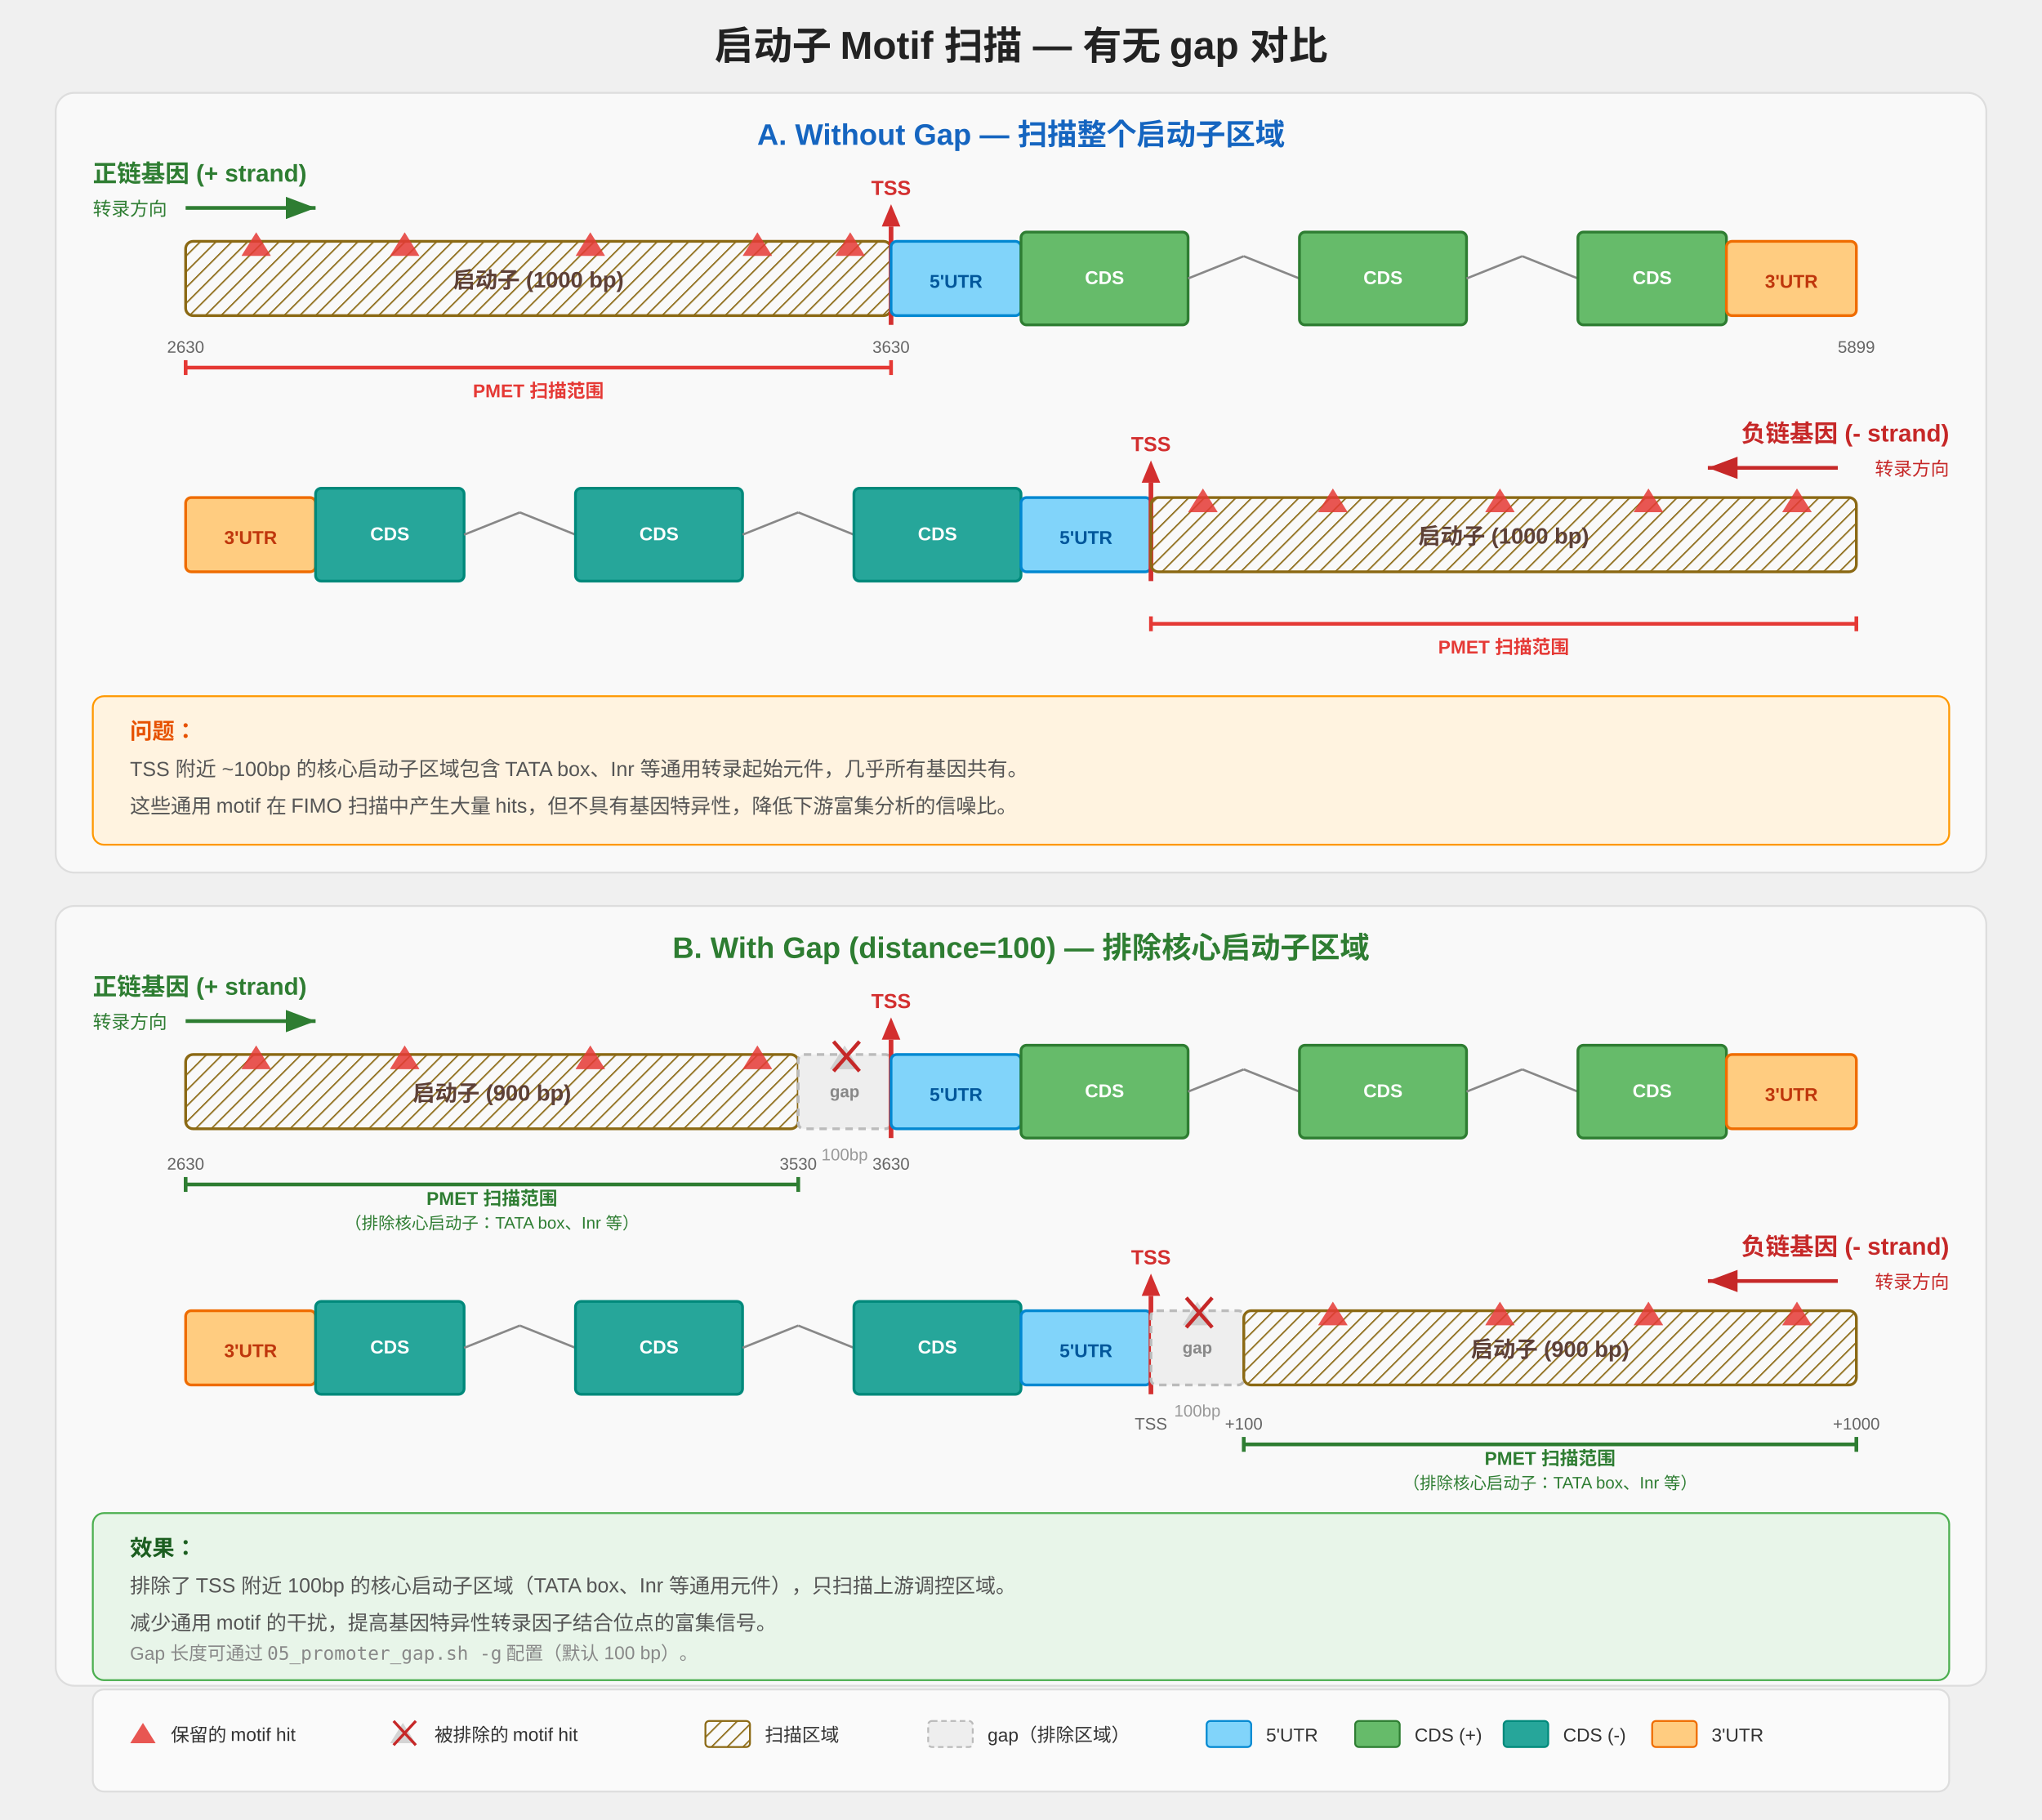
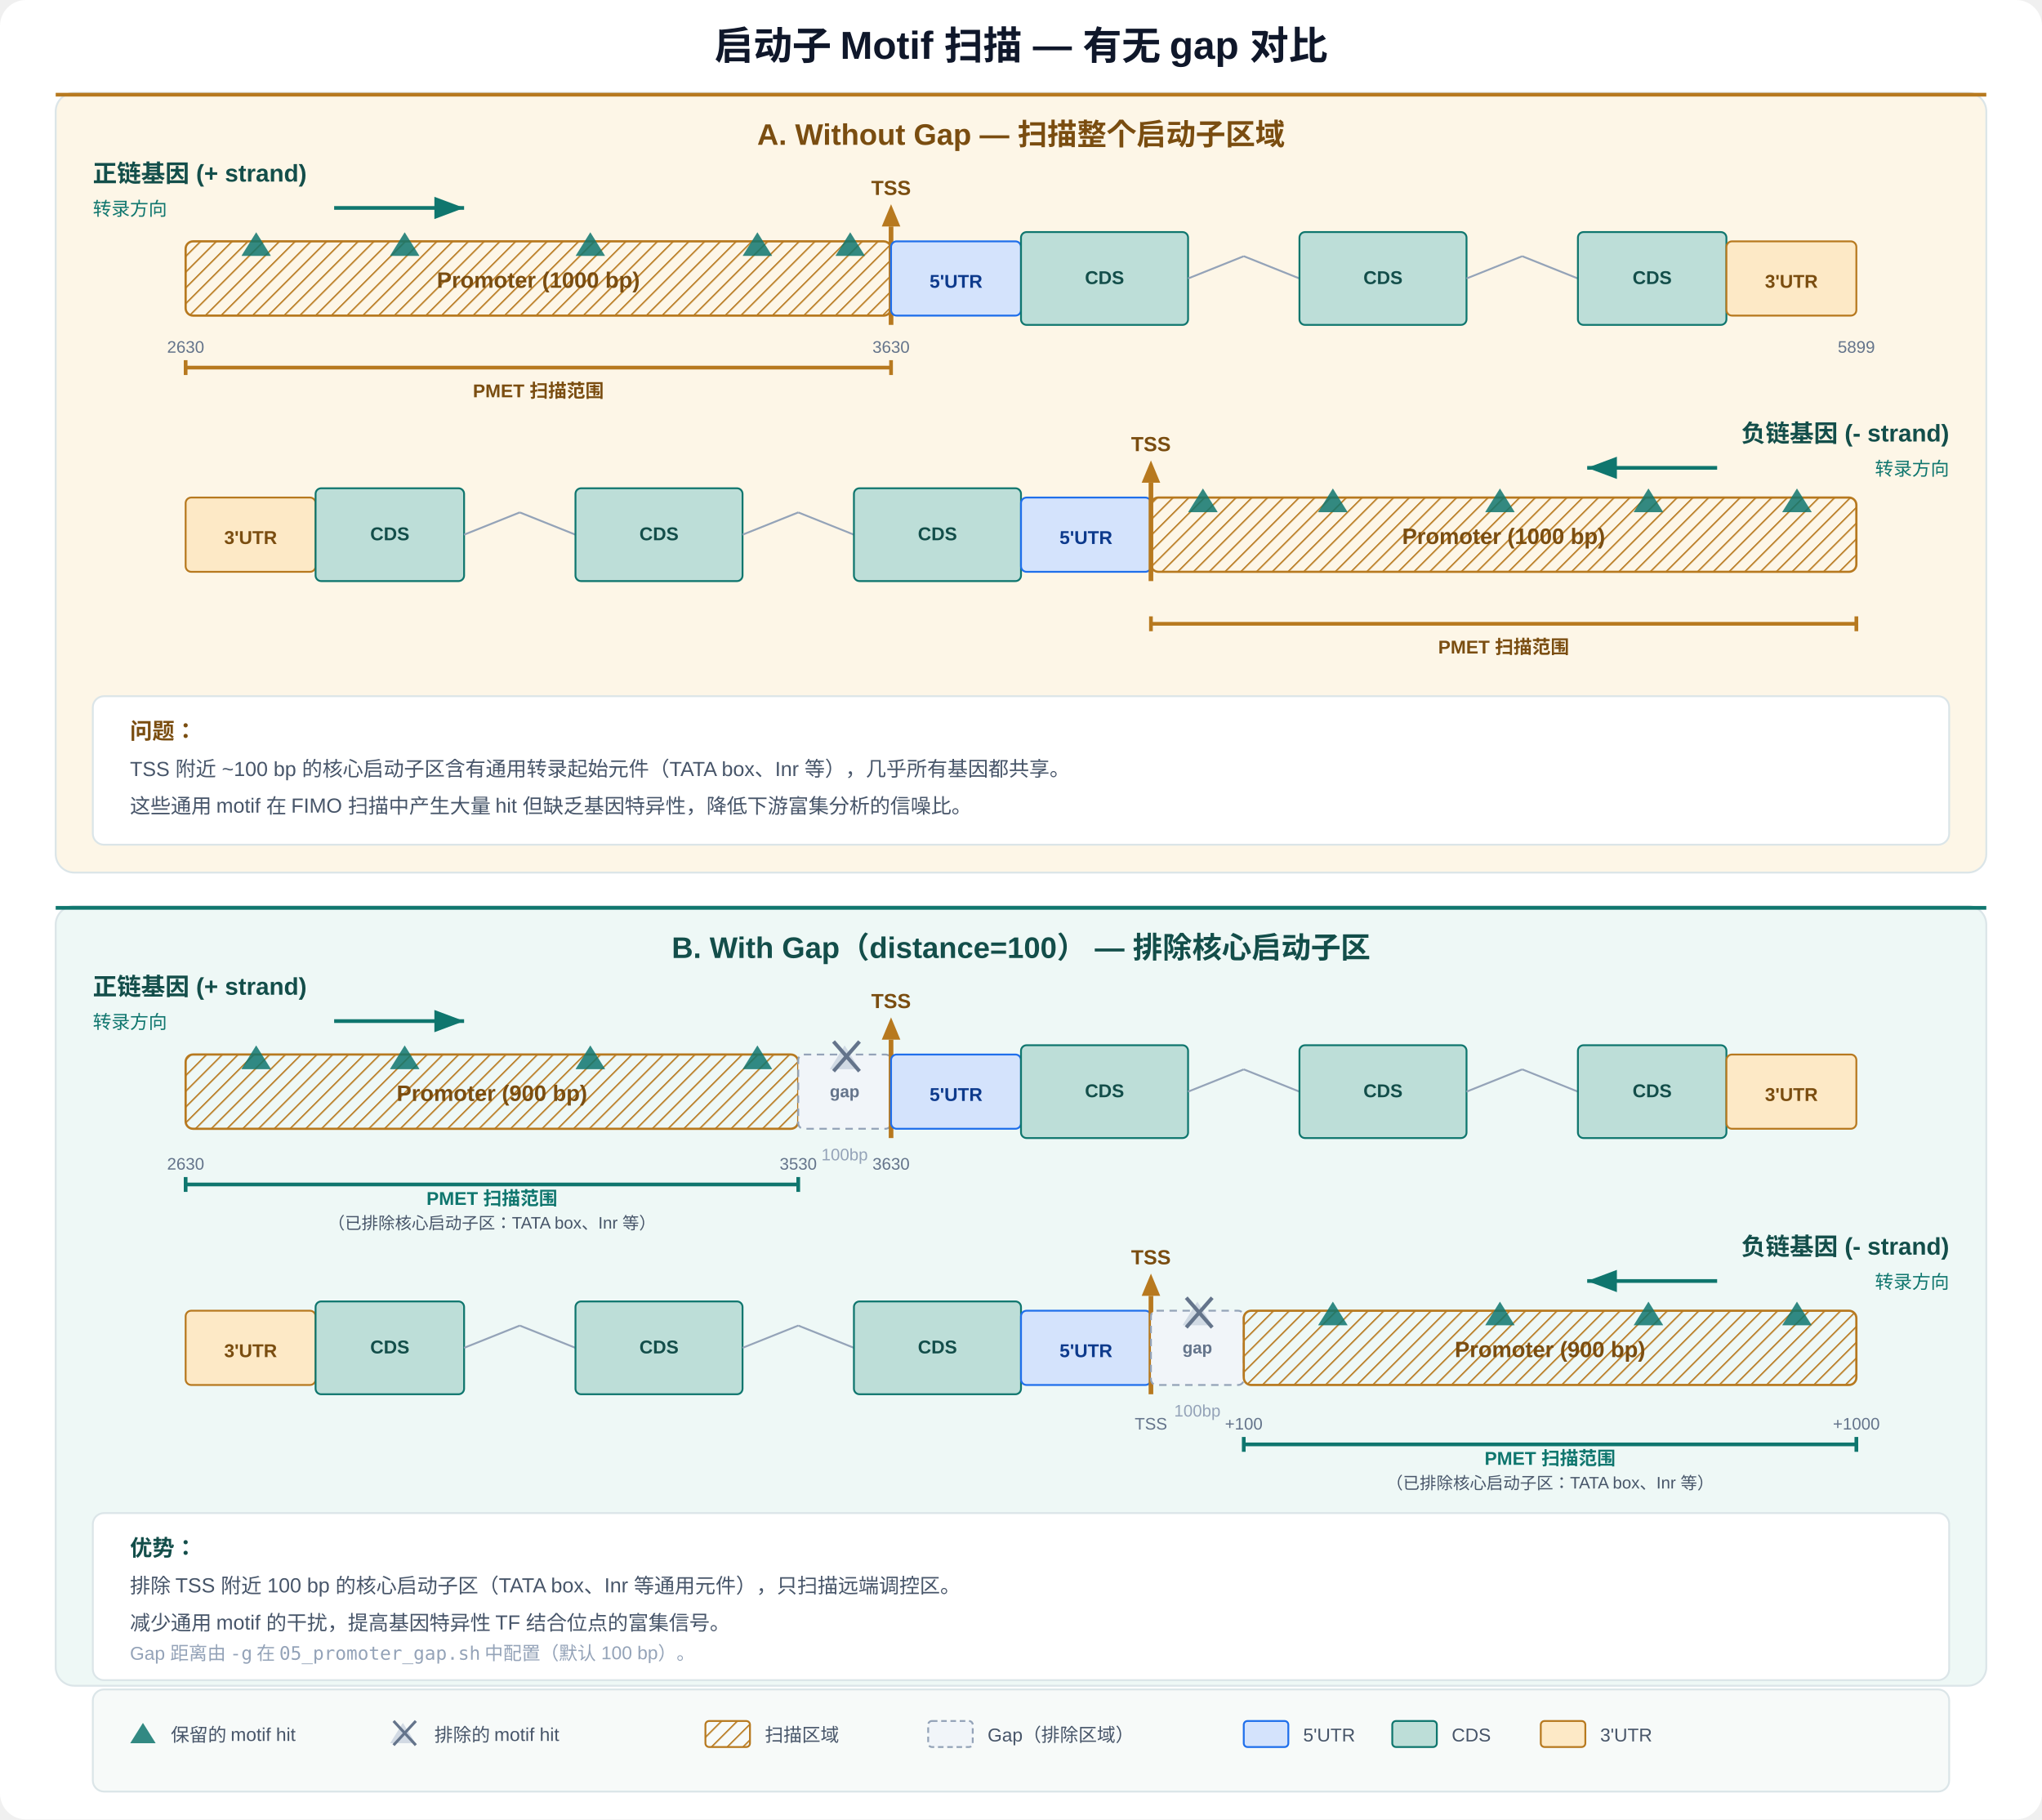
- <svg xmlns="http://www.w3.org/2000/svg" viewBox="0 0 1100 980" font-family="Arial, sans-serif">
+ <svg xmlns="http://www.w3.org/2000/svg" viewBox="0 0 1100 980" role="img" aria-labelledby="gapcn-title gapcn-desc" lang="zh-CN" font-family="-apple-system, BlinkMacSystemFont, 'Segoe UI', 'Microsoft YaHei', 'PingFang SC', Arial, sans-serif">
  <defs>
-     <marker id="arrowR" markerWidth="8" markerHeight="6" refX="8" refY="3" orient="auto">
-       <polygon points="0 0, 8 3, 0 6" fill="#2e7d32" />
+     <marker id="arrPrimary" markerWidth="8" markerHeight="6" refX="8" refY="3" orient="auto">
+       <polygon points="0 0, 8 3, 0 6" fill="#0f766e" />
    </marker>
-     <marker id="arrowRed" markerWidth="8" markerHeight="6" refX="8" refY="3" orient="auto">
-       <polygon points="0 0, 8 3, 0 6" fill="#c62828" />
+     <marker id="arrAccent" markerWidth="8" markerHeight="6" refX="8" refY="3" orient="auto">
+       <polygon points="0 0, 8 3, 0 6" fill="#b7791f" />
    </marker>
    <pattern id="hatch" patternUnits="userSpaceOnUse" width="6" height="6" patternTransform="rotate(45)">
-       <line x1="0" y1="0" x2="0" y2="6" stroke="#8b6914" stroke-width="1.5" />
+       <line x1="0" y1="0" x2="0" y2="6" stroke="#b7791f" stroke-width="1.5" />
    </pattern>
    <symbol id="motif" viewBox="0 0 20 16">
-       <polygon points="10,0 20,16 0,16" fill="#e53935" opacity="0.85" />
+       <polygon points="10,0 20,16 0,16" fill="#0f766e" opacity="0.85" />
    </symbol>
    <symbol id="motifGray" viewBox="0 0 20 16">
-       <polygon points="10,0 20,16 0,16" fill="#bbb" opacity="0.6" />
+       <polygon points="10,0 20,16 0,16" fill="#cbd5e1" opacity="0.85" />
    </symbol>
  </defs>
-   <text x="550" y="32" text-anchor="middle" font-size="21" font-weight="bold" fill="#222">启动子 Motif 扫描 — 有无 gap 对比</text>
-   <rect x="30" y="50" width="1040" height="420" rx="10" fill="#f9f9f9" stroke="#ddd" stroke-width="1" />
-   <text x="550" y="78" text-anchor="middle" font-size="16" font-weight="bold" fill="#1565c0">A. Without Gap — 扫描整个启动子区域</text>
-   <text x="50" y="98" font-size="13" font-weight="bold" fill="#2e7d32">正链基因 (+ strand)</text>
-   <text x="50" y="116" font-size="10" fill="#2e7d32">转录方向</text>
-   <line x1="100" y1="112" x2="170" y2="112" stroke="#2e7d32" stroke-width="2" marker-end="url(#arrowR)" />
-   <rect x="100" y="130" width="380" height="40" rx="4" fill="url(#hatch)" stroke="#8b6914" stroke-width="1.5" />
-   <text x="290" y="155" text-anchor="middle" font-size="12" font-weight="bold" fill="#5d4037">启动子 (1000 bp)</text>
+   <rect x="0" y="0" width="1100" height="980" rx="14" fill="#ffffff" />
+   <text x="550" y="32" text-anchor="middle" font-size="21" font-weight="700" fill="#0f172a">启动子 Motif 扫描 — 有无 gap 对比</text>
+   <rect x="30" y="50" width="1040" height="420" rx="10" fill="#fdf6e7" stroke="#dbe5e8" stroke-width="1" />
+   <rect x="30" y="50" width="1040" height="2" fill="#b7791f" />
+   <text x="550" y="78" text-anchor="middle" font-size="16" font-weight="700" fill="#7a4d10">A. Without Gap — 扫描整个启动子区域</text>
+   <text x="50" y="98" font-size="13" font-weight="700" fill="#134e4a">正链基因 (+ strand)</text>
+   <text x="50" y="116" font-size="10" fill="#0f766e">转录方向</text>
+   <line x1="180" y1="112" x2="250" y2="112" stroke="#0f766e" stroke-width="2" marker-end="url(#arrPrimary)" />
+   <rect x="100" y="130" width="380" height="40" rx="4" fill="url(#hatch)" stroke="#b7791f" stroke-width="1.2" />
+   <text x="290" y="155" text-anchor="middle" font-size="12" font-weight="700" fill="#7a4d10">Promoter (1000 bp)</text>
  <use href="#motif" x="130" y="125" width="16" height="13" />
  <use href="#motif" x="210" y="125" width="16" height="13" />
  <use href="#motif" x="310" y="125" width="16" height="13" />
  <use href="#motif" x="400" y="125" width="16" height="13" />
  <use href="#motif" x="450" y="125" width="16" height="13" />
-   <line x1="480" y1="122" x2="480" y2="175" stroke="#d32f2f" stroke-width="2.5" />
-   <polygon points="475,122 480,110 485,122" fill="#d32f2f" />
-   <text x="480" y="105" text-anchor="middle" font-size="11" font-weight="bold" fill="#d32f2f">TSS</text>
-   <rect x="480" y="130" width="70" height="40" rx="3" fill="#81d4fa" stroke="#0288d1" stroke-width="1.5" />
-   <text x="515" y="155" text-anchor="middle" font-size="10" font-weight="bold" fill="#01579b">5'UTR</text>
-   <rect x="550" y="125" width="90" height="50" rx="3" fill="#66bb6a" stroke="#2e7d32" stroke-width="1.5" />
-   <text x="595" y="153" text-anchor="middle" font-size="10" font-weight="bold" fill="#fff">CDS</text>
-   <line x1="640" y1="150" x2="670" y2="138" stroke="#888" stroke-width="1.2" />
-   <line x1="670" y1="138" x2="700" y2="150" stroke="#888" stroke-width="1.2" />
-   <rect x="700" y="125" width="90" height="50" rx="3" fill="#66bb6a" stroke="#2e7d32" stroke-width="1.5" />
-   <text x="745" y="153" text-anchor="middle" font-size="10" font-weight="bold" fill="#fff">CDS</text>
-   <line x1="790" y1="150" x2="820" y2="138" stroke="#888" stroke-width="1.2" />
-   <line x1="820" y1="138" x2="850" y2="150" stroke="#888" stroke-width="1.2" />
-   <rect x="850" y="125" width="80" height="50" rx="3" fill="#66bb6a" stroke="#2e7d32" stroke-width="1.5" />
-   <text x="890" y="153" text-anchor="middle" font-size="10" font-weight="bold" fill="#fff">CDS</text>
-   <rect x="930" y="130" width="70" height="40" rx="3" fill="#ffcc80" stroke="#ef6c00" stroke-width="1.5" />
-   <text x="965" y="155" text-anchor="middle" font-size="10" font-weight="bold" fill="#bf360c">3'UTR</text>
-   <text x="100" y="190" text-anchor="middle" font-size="9" fill="#666">2630</text>
-   <text x="480" y="190" text-anchor="middle" font-size="9" fill="#666">3630</text>
-   <text x="1000" y="190" text-anchor="middle" font-size="9" fill="#666">5899</text>
-   <line x1="100" y1="198" x2="480" y2="198" stroke="#e53935" stroke-width="2" />
-   <line x1="100" y1="194" x2="100" y2="202" stroke="#e53935" stroke-width="2" />
-   <line x1="480" y1="194" x2="480" y2="202" stroke="#e53935" stroke-width="2" />
-   <text x="290" y="214" text-anchor="middle" font-size="10" font-weight="bold" fill="#e53935">PMET 扫描范围</text>
-   <text x="1050" y="238" text-anchor="end" font-size="13" font-weight="bold" fill="#c62828">负链基因 (- strand)</text>
-   <text x="1050" y="256" text-anchor="end" font-size="10" fill="#c62828">转录方向</text>
-   <g transform="translate(1050, 0) scale(-1, 1)">
-     <line x1="60" y1="252" x2="130" y2="252" stroke="#c62828" stroke-width="2" marker-end="url(#arrowRed)" />
-   </g>
-   <rect x="100" y="268" width="70" height="40" rx="3" fill="#ffcc80" stroke="#ef6c00" stroke-width="1.5" />
-   <text x="135" y="293" text-anchor="middle" font-size="10" font-weight="bold" fill="#bf360c">3'UTR</text>
-   <rect x="170" y="263" width="80" height="50" rx="3" fill="#26a69a" stroke="#00897b" stroke-width="1.5" />
-   <text x="210" y="291" text-anchor="middle" font-size="10" font-weight="bold" fill="#fff">CDS</text>
-   <line x1="250" y1="288" x2="280" y2="276" stroke="#888" stroke-width="1.2" />
-   <line x1="280" y1="276" x2="310" y2="288" stroke="#888" stroke-width="1.2" />
-   <rect x="310" y="263" width="90" height="50" rx="3" fill="#26a69a" stroke="#00897b" stroke-width="1.5" />
-   <text x="355" y="291" text-anchor="middle" font-size="10" font-weight="bold" fill="#fff">CDS</text>
-   <line x1="400" y1="288" x2="430" y2="276" stroke="#888" stroke-width="1.2" />
-   <line x1="430" y1="276" x2="460" y2="288" stroke="#888" stroke-width="1.2" />
-   <rect x="460" y="263" width="90" height="50" rx="3" fill="#26a69a" stroke="#00897b" stroke-width="1.5" />
-   <text x="505" y="291" text-anchor="middle" font-size="10" font-weight="bold" fill="#fff">CDS</text>
-   <rect x="550" y="268" width="70" height="40" rx="3" fill="#81d4fa" stroke="#0288d1" stroke-width="1.5" />
-   <text x="585" y="293" text-anchor="middle" font-size="10" font-weight="bold" fill="#01579b">5'UTR</text>
-   <line x1="620" y1="260" x2="620" y2="313" stroke="#d32f2f" stroke-width="2.5" />
-   <polygon points="615,260 620,248 625,260" fill="#d32f2f" />
-   <text x="620" y="243" text-anchor="middle" font-size="11" font-weight="bold" fill="#d32f2f">TSS</text>
-   <rect x="620" y="268" width="380" height="40" rx="4" fill="url(#hatch)" stroke="#8b6914" stroke-width="1.5" />
-   <text x="810" y="293" text-anchor="middle" font-size="12" font-weight="bold" fill="#5d4037">启动子 (1000 bp)</text>
+   <line x1="480" y1="122" x2="480" y2="175" stroke="#b7791f" stroke-width="2.5" />
+   <polygon points="475,122 480,110 485,122" fill="#b7791f" />
+   <text x="480" y="105" text-anchor="middle" font-size="11" font-weight="700" fill="#7a4d10">TSS</text>
+   <rect x="480" y="130" width="70" height="40" rx="3" fill="#d4e3fc" stroke="#1f6feb" stroke-width="1" />
+   <text x="515" y="155" text-anchor="middle" font-size="10" font-weight="700" fill="#0d3a8c">5'UTR</text>
+   <rect x="550" y="125" width="90" height="50" rx="3" fill="#bdded8" stroke="#0f766e" stroke-width="1" />
+   <text x="595" y="153" text-anchor="middle" font-size="10" font-weight="700" fill="#134e4a">CDS</text>
+   <line x1="640" y1="150" x2="670" y2="138" stroke="#94a3b8" stroke-width="1" />
+   <line x1="670" y1="138" x2="700" y2="150" stroke="#94a3b8" stroke-width="1" />
+   <rect x="700" y="125" width="90" height="50" rx="3" fill="#bdded8" stroke="#0f766e" stroke-width="1" />
+   <text x="745" y="153" text-anchor="middle" font-size="10" font-weight="700" fill="#134e4a">CDS</text>
+   <line x1="790" y1="150" x2="820" y2="138" stroke="#94a3b8" stroke-width="1" />
+   <line x1="820" y1="138" x2="850" y2="150" stroke="#94a3b8" stroke-width="1" />
+   <rect x="850" y="125" width="80" height="50" rx="3" fill="#bdded8" stroke="#0f766e" stroke-width="1" />
+   <text x="890" y="153" text-anchor="middle" font-size="10" font-weight="700" fill="#134e4a">CDS</text>
+   <rect x="930" y="130" width="70" height="40" rx="3" fill="#fde9c6" stroke="#b7791f" stroke-width="1" />
+   <text x="965" y="155" text-anchor="middle" font-size="10" font-weight="700" fill="#7a4d10">3'UTR</text>
+   <g font-size="9" fill="#64748b">
+     <text x="100" y="190" text-anchor="middle">2630</text>
+     <text x="480" y="190" text-anchor="middle">3630</text>
+     <text x="1000" y="190" text-anchor="middle">5899</text>
+   </g>
+   <line x1="100" y1="198" x2="480" y2="198" stroke="#b7791f" stroke-width="2" />
+   <line x1="100" y1="194" x2="100" y2="202" stroke="#b7791f" stroke-width="2" />
+   <line x1="480" y1="194" x2="480" y2="202" stroke="#b7791f" stroke-width="2" />
+   <text x="290" y="214" text-anchor="middle" font-size="10" font-weight="700" fill="#7a4d10">PMET 扫描范围</text>
+   <text x="1050" y="238" text-anchor="end" font-size="13" font-weight="700" fill="#134e4a">负链基因 (- strand)</text>
+   <text x="1050" y="256" text-anchor="end" font-size="10" fill="#0f766e">转录方向</text>
+   <g transform="translate(985, 0) scale(-1, 1)">
+     <line x1="60" y1="252" x2="130" y2="252" stroke="#0f766e" stroke-width="2" marker-end="url(#arrPrimary)" />
+   </g>
+   <rect x="100" y="268" width="70" height="40" rx="3" fill="#fde9c6" stroke="#b7791f" stroke-width="1" />
+   <text x="135" y="293" text-anchor="middle" font-size="10" font-weight="700" fill="#7a4d10">3'UTR</text>
+   <rect x="170" y="263" width="80" height="50" rx="3" fill="#bdded8" stroke="#0f766e" stroke-width="1" />
+   <text x="210" y="291" text-anchor="middle" font-size="10" font-weight="700" fill="#134e4a">CDS</text>
+   <line x1="250" y1="288" x2="280" y2="276" stroke="#94a3b8" stroke-width="1" />
+   <line x1="280" y1="276" x2="310" y2="288" stroke="#94a3b8" stroke-width="1" />
+   <rect x="310" y="263" width="90" height="50" rx="3" fill="#bdded8" stroke="#0f766e" stroke-width="1" />
+   <text x="355" y="291" text-anchor="middle" font-size="10" font-weight="700" fill="#134e4a">CDS</text>
+   <line x1="400" y1="288" x2="430" y2="276" stroke="#94a3b8" stroke-width="1" />
+   <line x1="430" y1="276" x2="460" y2="288" stroke="#94a3b8" stroke-width="1" />
+   <rect x="460" y="263" width="90" height="50" rx="3" fill="#bdded8" stroke="#0f766e" stroke-width="1" />
+   <text x="505" y="291" text-anchor="middle" font-size="10" font-weight="700" fill="#134e4a">CDS</text>
+   <rect x="550" y="268" width="70" height="40" rx="3" fill="#d4e3fc" stroke="#1f6feb" stroke-width="1" />
+   <text x="585" y="293" text-anchor="middle" font-size="10" font-weight="700" fill="#0d3a8c">5'UTR</text>
+   <line x1="620" y1="260" x2="620" y2="313" stroke="#b7791f" stroke-width="2.5" />
+   <polygon points="615,260 620,248 625,260" fill="#b7791f" />
+   <text x="620" y="243" text-anchor="middle" font-size="11" font-weight="700" fill="#7a4d10">TSS</text>
+   <rect x="620" y="268" width="380" height="40" rx="4" fill="url(#hatch)" stroke="#b7791f" stroke-width="1.2" />
+   <text x="810" y="293" text-anchor="middle" font-size="12" font-weight="700" fill="#7a4d10">Promoter (1000 bp)</text>
  <use href="#motif" x="640" y="263" width="16" height="13" />
  <use href="#motif" x="710" y="263" width="16" height="13" />
  <use href="#motif" x="800" y="263" width="16" height="13" />
  <use href="#motif" x="880" y="263" width="16" height="13" />
  <use href="#motif" x="960" y="263" width="16" height="13" />
-   <line x1="620" y1="336" x2="1000" y2="336" stroke="#e53935" stroke-width="2" />
-   <line x1="620" y1="332" x2="620" y2="340" stroke="#e53935" stroke-width="2" />
-   <line x1="1000" y1="332" x2="1000" y2="340" stroke="#e53935" stroke-width="2" />
-   <text x="810" y="352" text-anchor="middle" font-size="10" font-weight="bold" fill="#e53935">PMET 扫描范围</text>
-   <rect x="50" y="375" width="1000" height="80" rx="6" fill="#fff3e0" stroke="#ff9800" stroke-width="1" />
-   <text x="70" y="398" font-size="12" font-weight="bold" fill="#e65100">问题：</text>
-   <text x="70" y="418" font-size="11" fill="#555">TSS 附近 ~100bp 的核心启动子区域包含 TATA box、Inr 等通用转录起始元件，几乎所有基因共有。</text>
-   <text x="70" y="438" font-size="11" fill="#555">这些通用 motif 在 FIMO 扫描中产生大量 hits，但不具有基因特异性，降低下游富集分析的信噪比。</text>
-   <rect x="30" y="488" width="1040" height="420" rx="10" fill="#f9f9f9" stroke="#ddd" stroke-width="1" />
-   <text x="550" y="516" text-anchor="middle" font-size="16" font-weight="bold" fill="#2e7d32">B. With Gap (distance=100) — 排除核心启动子区域</text>
-   <text x="50" y="536" font-size="13" font-weight="bold" fill="#2e7d32">正链基因 (+ strand)</text>
-   <text x="50" y="554" font-size="10" fill="#2e7d32">转录方向</text>
-   <line x1="100" y1="550" x2="170" y2="550" stroke="#2e7d32" stroke-width="2" marker-end="url(#arrowR)" />
-   <rect x="100" y="568" width="330" height="40" rx="4" fill="url(#hatch)" stroke="#8b6914" stroke-width="1.5" />
-   <text x="265" y="593" text-anchor="middle" font-size="12" font-weight="bold" fill="#5d4037">启动子 (900 bp)</text>
-   <rect x="430" y="568" width="50" height="40" rx="3" fill="#eee" stroke="#bbb" stroke-width="1.5" stroke-dasharray="4,3" />
-   <text x="455" y="591" text-anchor="middle" font-size="9" font-weight="bold" fill="#888">gap</text>
-   <text x="455" y="625" text-anchor="middle" font-size="9" fill="#999">100bp</text>
+   <line x1="620" y1="336" x2="1000" y2="336" stroke="#b7791f" stroke-width="2" />
+   <line x1="620" y1="332" x2="620" y2="340" stroke="#b7791f" stroke-width="2" />
+   <line x1="1000" y1="332" x2="1000" y2="340" stroke="#b7791f" stroke-width="2" />
+   <text x="810" y="352" text-anchor="middle" font-size="10" font-weight="700" fill="#7a4d10">PMET 扫描范围</text>
+   <rect x="50" y="375" width="1000" height="80" rx="6" fill="#ffffff" stroke="#dbe5e8" stroke-width="1" />
+   <text x="70" y="398" font-size="12" font-weight="700" fill="#7a4d10">问题：</text>
+   <text x="70" y="418" font-size="11" fill="#475569">TSS 附近 ~100 bp 的核心启动子区含有通用转录起始元件（TATA box、Inr 等），几乎所有基因都共享。</text>
+   <text x="70" y="438" font-size="11" fill="#475569">这些通用 motif 在 FIMO 扫描中产生大量 hit 但缺乏基因特异性，降低下游富集分析的信噪比。</text>
+   <rect x="30" y="488" width="1040" height="420" rx="10" fill="#eef8f6" stroke="#dbe5e8" stroke-width="1" />
+   <rect x="30" y="488" width="1040" height="2" fill="#0f766e" />
+   <text x="550" y="516" text-anchor="middle" font-size="16" font-weight="700" fill="#134e4a">B. With Gap（distance=100） — 排除核心启动子区</text>
+   <text x="50" y="536" font-size="13" font-weight="700" fill="#134e4a">正链基因 (+ strand)</text>
+   <text x="50" y="554" font-size="10" fill="#0f766e">转录方向</text>
+   <line x1="180" y1="550" x2="250" y2="550" stroke="#0f766e" stroke-width="2" marker-end="url(#arrPrimary)" />
+   <rect x="100" y="568" width="330" height="40" rx="4" fill="url(#hatch)" stroke="#b7791f" stroke-width="1.2" />
+   <text x="265" y="593" text-anchor="middle" font-size="12" font-weight="700" fill="#7a4d10">Promoter (900 bp)</text>
+   <rect x="430" y="568" width="50" height="40" rx="3" fill="#f1f5f9" stroke="#94a3b8" stroke-width="1" stroke-dasharray="4,3" />
+   <text x="455" y="591" text-anchor="middle" font-size="9" font-weight="700" fill="#64748b">gap</text>
+   <text x="455" y="625" text-anchor="middle" font-size="9" fill="#94a3b8">100bp</text>
  <use href="#motif" x="130" y="563" width="16" height="13" />
  <use href="#motif" x="210" y="563" width="16" height="13" />
  <use href="#motif" x="310" y="563" width="16" height="13" />
  <use href="#motif" x="400" y="563" width="16" height="13" />
  <use href="#motifGray" x="447" y="563" width="16" height="13" />
-   <line x1="449" y1="561" x2="463" y2="577" stroke="#c62828" stroke-width="2" />
-   <line x1="463" y1="561" x2="449" y2="577" stroke="#c62828" stroke-width="2" />
-   <line x1="480" y1="560" x2="480" y2="613" stroke="#d32f2f" stroke-width="2.5" />
-   <polygon points="475,560 480,548 485,560" fill="#d32f2f" />
-   <text x="480" y="543" text-anchor="middle" font-size="11" font-weight="bold" fill="#d32f2f">TSS</text>
-   <rect x="480" y="568" width="70" height="40" rx="3" fill="#81d4fa" stroke="#0288d1" stroke-width="1.5" />
-   <text x="515" y="593" text-anchor="middle" font-size="10" font-weight="bold" fill="#01579b">5'UTR</text>
-   <rect x="550" y="563" width="90" height="50" rx="3" fill="#66bb6a" stroke="#2e7d32" stroke-width="1.5" />
-   <text x="595" y="591" text-anchor="middle" font-size="10" font-weight="bold" fill="#fff">CDS</text>
-   <line x1="640" y1="588" x2="670" y2="576" stroke="#888" stroke-width="1.2" />
-   <line x1="670" y1="576" x2="700" y2="588" stroke="#888" stroke-width="1.2" />
-   <rect x="700" y="563" width="90" height="50" rx="3" fill="#66bb6a" stroke="#2e7d32" stroke-width="1.5" />
-   <text x="745" y="591" text-anchor="middle" font-size="10" font-weight="bold" fill="#fff">CDS</text>
-   <line x1="790" y1="588" x2="820" y2="576" stroke="#888" stroke-width="1.2" />
-   <line x1="820" y1="576" x2="850" y2="588" stroke="#888" stroke-width="1.2" />
-   <rect x="850" y="563" width="80" height="50" rx="3" fill="#66bb6a" stroke="#2e7d32" stroke-width="1.5" />
-   <text x="890" y="591" text-anchor="middle" font-size="10" font-weight="bold" fill="#fff">CDS</text>
-   <rect x="930" y="568" width="70" height="40" rx="3" fill="#ffcc80" stroke="#ef6c00" stroke-width="1.5" />
-   <text x="965" y="593" text-anchor="middle" font-size="10" font-weight="bold" fill="#bf360c">3'UTR</text>
-   <text x="100" y="630" text-anchor="middle" font-size="9" fill="#666">2630</text>
-   <text x="430" y="630" text-anchor="middle" font-size="9" fill="#666">3530</text>
-   <text x="480" y="630" text-anchor="middle" font-size="9" fill="#666">3630</text>
-   <line x1="100" y1="638" x2="430" y2="638" stroke="#2e7d32" stroke-width="2" />
-   <line x1="100" y1="634" x2="100" y2="642" stroke="#2e7d32" stroke-width="2" />
-   <line x1="430" y1="634" x2="430" y2="642" stroke="#2e7d32" stroke-width="2" />
-   <text x="265" y="649" text-anchor="middle" font-size="10" font-weight="bold" fill="#2e7d32">PMET 扫描范围</text>
-   <text x="265" y="662" text-anchor="middle" font-size="9" fill="#2e7d32">（排除核心启动子：TATA box、Inr 等）</text>
-   <text x="1050" y="676" text-anchor="end" font-size="13" font-weight="bold" fill="#c62828">负链基因 (- strand)</text>
-   <text x="1050" y="694" text-anchor="end" font-size="10" fill="#c62828">转录方向</text>
-   <g transform="translate(1050, 0) scale(-1, 1)">
-     <line x1="60" y1="690" x2="130" y2="690" stroke="#c62828" stroke-width="2" marker-end="url(#arrowRed)" />
-   </g>
-   <rect x="100" y="706" width="70" height="40" rx="3" fill="#ffcc80" stroke="#ef6c00" stroke-width="1.5" />
-   <text x="135" y="731" text-anchor="middle" font-size="10" font-weight="bold" fill="#bf360c">3'UTR</text>
-   <rect x="170" y="701" width="80" height="50" rx="3" fill="#26a69a" stroke="#00897b" stroke-width="1.5" />
-   <text x="210" y="729" text-anchor="middle" font-size="10" font-weight="bold" fill="#fff">CDS</text>
-   <line x1="250" y1="726" x2="280" y2="714" stroke="#888" stroke-width="1.2" />
-   <line x1="280" y1="714" x2="310" y2="726" stroke="#888" stroke-width="1.2" />
-   <rect x="310" y="701" width="90" height="50" rx="3" fill="#26a69a" stroke="#00897b" stroke-width="1.5" />
-   <text x="355" y="729" text-anchor="middle" font-size="10" font-weight="bold" fill="#fff">CDS</text>
-   <line x1="400" y1="726" x2="430" y2="714" stroke="#888" stroke-width="1.2" />
-   <line x1="430" y1="714" x2="460" y2="726" stroke="#888" stroke-width="1.2" />
-   <rect x="460" y="701" width="90" height="50" rx="3" fill="#26a69a" stroke="#00897b" stroke-width="1.5" />
-   <text x="505" y="729" text-anchor="middle" font-size="10" font-weight="bold" fill="#fff">CDS</text>
-   <rect x="550" y="706" width="70" height="40" rx="3" fill="#81d4fa" stroke="#0288d1" stroke-width="1.5" />
-   <text x="585" y="731" text-anchor="middle" font-size="10" font-weight="bold" fill="#01579b">5'UTR</text>
-   <line x1="620" y1="698" x2="620" y2="751" stroke="#d32f2f" stroke-width="2.5" />
-   <polygon points="615,698 620,686 625,698" fill="#d32f2f" />
-   <text x="620" y="681" text-anchor="middle" font-size="11" font-weight="bold" fill="#d32f2f">TSS</text>
-   <rect x="620" y="706" width="50" height="40" rx="3" fill="#eee" stroke="#bbb" stroke-width="1.5" stroke-dasharray="4,3" />
-   <text x="645" y="729" text-anchor="middle" font-size="9" font-weight="bold" fill="#888">gap</text>
-   <text x="645" y="763" text-anchor="middle" font-size="9" fill="#999">100bp</text>
+   <line x1="449" y1="561" x2="463" y2="577" stroke="#64748b" stroke-width="2" />
+   <line x1="463" y1="561" x2="449" y2="577" stroke="#64748b" stroke-width="2" />
+   <line x1="480" y1="560" x2="480" y2="613" stroke="#b7791f" stroke-width="2.5" />
+   <polygon points="475,560 480,548 485,560" fill="#b7791f" />
+   <text x="480" y="543" text-anchor="middle" font-size="11" font-weight="700" fill="#7a4d10">TSS</text>
+   <rect x="480" y="568" width="70" height="40" rx="3" fill="#d4e3fc" stroke="#1f6feb" stroke-width="1" />
+   <text x="515" y="593" text-anchor="middle" font-size="10" font-weight="700" fill="#0d3a8c">5'UTR</text>
+   <rect x="550" y="563" width="90" height="50" rx="3" fill="#bdded8" stroke="#0f766e" stroke-width="1" />
+   <text x="595" y="591" text-anchor="middle" font-size="10" font-weight="700" fill="#134e4a">CDS</text>
+   <line x1="640" y1="588" x2="670" y2="576" stroke="#94a3b8" stroke-width="1" />
+   <line x1="670" y1="576" x2="700" y2="588" stroke="#94a3b8" stroke-width="1" />
+   <rect x="700" y="563" width="90" height="50" rx="3" fill="#bdded8" stroke="#0f766e" stroke-width="1" />
+   <text x="745" y="591" text-anchor="middle" font-size="10" font-weight="700" fill="#134e4a">CDS</text>
+   <line x1="790" y1="588" x2="820" y2="576" stroke="#94a3b8" stroke-width="1" />
+   <line x1="820" y1="576" x2="850" y2="588" stroke="#94a3b8" stroke-width="1" />
+   <rect x="850" y="563" width="80" height="50" rx="3" fill="#bdded8" stroke="#0f766e" stroke-width="1" />
+   <text x="890" y="591" text-anchor="middle" font-size="10" font-weight="700" fill="#134e4a">CDS</text>
+   <rect x="930" y="568" width="70" height="40" rx="3" fill="#fde9c6" stroke="#b7791f" stroke-width="1" />
+   <text x="965" y="593" text-anchor="middle" font-size="10" font-weight="700" fill="#7a4d10">3'UTR</text>
+   <g font-size="9" fill="#64748b">
+     <text x="100" y="630" text-anchor="middle">2630</text>
+     <text x="430" y="630" text-anchor="middle">3530</text>
+     <text x="480" y="630" text-anchor="middle">3630</text>
+   </g>
+   <line x1="100" y1="638" x2="430" y2="638" stroke="#0f766e" stroke-width="2" />
+   <line x1="100" y1="634" x2="100" y2="642" stroke="#0f766e" stroke-width="2" />
+   <line x1="430" y1="634" x2="430" y2="642" stroke="#0f766e" stroke-width="2" />
+   <text x="265" y="649" text-anchor="middle" font-size="10" font-weight="700" fill="#0f766e">PMET 扫描范围</text>
+   <text x="265" y="662" text-anchor="middle" font-size="9" fill="#475569">（已排除核心启动子区：TATA box、Inr 等）</text>
+   <text x="1050" y="676" text-anchor="end" font-size="13" font-weight="700" fill="#134e4a">负链基因 (- strand)</text>
+   <text x="1050" y="694" text-anchor="end" font-size="10" fill="#0f766e">转录方向</text>
+   <g transform="translate(985, 0) scale(-1, 1)">
+     <line x1="60" y1="690" x2="130" y2="690" stroke="#0f766e" stroke-width="2" marker-end="url(#arrPrimary)" />
+   </g>
+   <rect x="100" y="706" width="70" height="40" rx="3" fill="#fde9c6" stroke="#b7791f" stroke-width="1" />
+   <text x="135" y="731" text-anchor="middle" font-size="10" font-weight="700" fill="#7a4d10">3'UTR</text>
+   <rect x="170" y="701" width="80" height="50" rx="3" fill="#bdded8" stroke="#0f766e" stroke-width="1" />
+   <text x="210" y="729" text-anchor="middle" font-size="10" font-weight="700" fill="#134e4a">CDS</text>
+   <line x1="250" y1="726" x2="280" y2="714" stroke="#94a3b8" stroke-width="1" />
+   <line x1="280" y1="714" x2="310" y2="726" stroke="#94a3b8" stroke-width="1" />
+   <rect x="310" y="701" width="90" height="50" rx="3" fill="#bdded8" stroke="#0f766e" stroke-width="1" />
+   <text x="355" y="729" text-anchor="middle" font-size="10" font-weight="700" fill="#134e4a">CDS</text>
+   <line x1="400" y1="726" x2="430" y2="714" stroke="#94a3b8" stroke-width="1" />
+   <line x1="430" y1="714" x2="460" y2="726" stroke="#94a3b8" stroke-width="1" />
+   <rect x="460" y="701" width="90" height="50" rx="3" fill="#bdded8" stroke="#0f766e" stroke-width="1" />
+   <text x="505" y="729" text-anchor="middle" font-size="10" font-weight="700" fill="#134e4a">CDS</text>
+   <rect x="550" y="706" width="70" height="40" rx="3" fill="#d4e3fc" stroke="#1f6feb" stroke-width="1" />
+   <text x="585" y="731" text-anchor="middle" font-size="10" font-weight="700" fill="#0d3a8c">5'UTR</text>
+   <line x1="620" y1="698" x2="620" y2="751" stroke="#b7791f" stroke-width="2.5" />
+   <polygon points="615,698 620,686 625,698" fill="#b7791f" />
+   <text x="620" y="681" text-anchor="middle" font-size="11" font-weight="700" fill="#7a4d10">TSS</text>
+   <rect x="620" y="706" width="50" height="40" rx="3" fill="#f1f5f9" stroke="#94a3b8" stroke-width="1" stroke-dasharray="4,3" />
+   <text x="645" y="729" text-anchor="middle" font-size="9" font-weight="700" fill="#64748b">gap</text>
+   <text x="645" y="763" text-anchor="middle" font-size="9" fill="#94a3b8">100bp</text>
  <use href="#motifGray" x="637" y="701" width="16" height="13" />
-   <line x1="639" y1="699" x2="653" y2="715" stroke="#c62828" stroke-width="2" />
-   <line x1="653" y1="699" x2="639" y2="715" stroke="#c62828" stroke-width="2" />
-   <rect x="670" y="706" width="330" height="40" rx="4" fill="url(#hatch)" stroke="#8b6914" stroke-width="1.5" />
-   <text x="835" y="731" text-anchor="middle" font-size="12" font-weight="bold" fill="#5d4037">启动子 (900 bp)</text>
+   <line x1="639" y1="699" x2="653" y2="715" stroke="#64748b" stroke-width="2" />
+   <line x1="653" y1="699" x2="639" y2="715" stroke="#64748b" stroke-width="2" />
+   <rect x="670" y="706" width="330" height="40" rx="4" fill="url(#hatch)" stroke="#b7791f" stroke-width="1.2" />
+   <text x="835" y="731" text-anchor="middle" font-size="12" font-weight="700" fill="#7a4d10">Promoter (900 bp)</text>
  <use href="#motif" x="710" y="701" width="16" height="13" />
  <use href="#motif" x="800" y="701" width="16" height="13" />
  <use href="#motif" x="880" y="701" width="16" height="13" />
  <use href="#motif" x="960" y="701" width="16" height="13" />
-   <text x="620" y="770" text-anchor="middle" font-size="9" fill="#666">TSS</text>
-   <text x="670" y="770" text-anchor="middle" font-size="9" fill="#666">+100</text>
-   <text x="1000" y="770" text-anchor="middle" font-size="9" fill="#666">+1000</text>
-   <line x1="670" y1="778" x2="1000" y2="778" stroke="#2e7d32" stroke-width="2" />
-   <line x1="670" y1="774" x2="670" y2="782" stroke="#2e7d32" stroke-width="2" />
-   <line x1="1000" y1="774" x2="1000" y2="782" stroke="#2e7d32" stroke-width="2" />
-   <text x="835" y="789" text-anchor="middle" font-size="10" font-weight="bold" fill="#2e7d32">PMET 扫描范围</text>
-   <text x="835" y="802" text-anchor="middle" font-size="9" fill="#2e7d32">（排除核心启动子：TATA box、Inr 等）</text>
-   <rect x="50" y="815" width="1000" height="90" rx="6" fill="#e8f5e9" stroke="#4caf50" stroke-width="1" />
-   <text x="70" y="838" font-size="12" font-weight="bold" fill="#1b5e20">效果：</text>
-   <text x="70" y="858" font-size="11" fill="#555">排除了 TSS 附近 100bp 的核心启动子区域（TATA box、Inr 等通用元件），只扫描上游调控区域。</text>
-   <text x="70" y="878" font-size="11" fill="#555">减少通用 motif 的干扰，提高基因特异性转录因子结合位点的富集信号。</text>
-   <text x="70" y="894" font-size="10" fill="#888">Gap 长度可通过 <tspan font-family="Menlo, Consolas, monospace">05_promoter_gap.sh -g</tspan> 配置（默认 100 bp）。</text>
-   <rect x="50" y="910" width="1000" height="55" rx="6" fill="#fafafa" stroke="#ddd" stroke-width="1" />
+   <g font-size="9" fill="#64748b">
+     <text x="620" y="770" text-anchor="middle">TSS</text>
+     <text x="670" y="770" text-anchor="middle">+100</text>
+     <text x="1000" y="770" text-anchor="middle">+1000</text>
+   </g>
+   <line x1="670" y1="778" x2="1000" y2="778" stroke="#0f766e" stroke-width="2" />
+   <line x1="670" y1="774" x2="670" y2="782" stroke="#0f766e" stroke-width="2" />
+   <line x1="1000" y1="774" x2="1000" y2="782" stroke="#0f766e" stroke-width="2" />
+   <text x="835" y="789" text-anchor="middle" font-size="10" font-weight="700" fill="#0f766e">PMET 扫描范围</text>
+   <text x="835" y="802" text-anchor="middle" font-size="9" fill="#475569">（已排除核心启动子区：TATA box、Inr 等）</text>
+   <rect x="50" y="815" width="1000" height="90" rx="6" fill="#ffffff" stroke="#dbe5e8" stroke-width="1" />
+   <text x="70" y="838" font-size="12" font-weight="700" fill="#134e4a">优势：</text>
+   <text x="70" y="858" font-size="11" fill="#475569">排除 TSS 附近 100 bp 的核心启动子区（TATA box、Inr 等通用元件），只扫描远端调控区。</text>
+   <text x="70" y="878" font-size="11" fill="#475569">减少通用 motif 的干扰，提高基因特异性 TF 结合位点的富集信号。</text>
+   <text x="70" y="894" font-size="10" fill="#94a3b8">Gap 距离由 <tspan font-family="ui-monospace, SF Mono, Menlo, monospace">-g</tspan> 在 <tspan font-family="ui-monospace, SF Mono, Menlo, monospace">05_promoter_gap.sh</tspan> 中配置（默认 100 bp）。</text>
+   <rect x="50" y="910" width="1000" height="55" rx="6" fill="#f7faf9" stroke="#dbe5e8" stroke-width="1" />
  <use href="#motif" x="70" y="928" width="14" height="11" />
-   <text x="92" y="938" font-size="10" fill="#333">保留的 motif hit</text>
+   <text x="92" y="938" font-size="10" fill="#475569">保留的 motif hit</text>
  <use href="#motifGray" x="210" y="928" width="14" height="11" />
-   <line x1="212" y1="927" x2="224" y2="940" stroke="#c62828" stroke-width="1.5" />
-   <line x1="224" y1="927" x2="212" y2="940" stroke="#c62828" stroke-width="1.5" />
-   <text x="234" y="938" font-size="10" fill="#333">被排除的 motif hit</text>
-   <rect x="380" y="927" width="24" height="14" rx="2" fill="url(#hatch)" stroke="#8b6914" stroke-width="1" />
-   <text x="412" y="938" font-size="10" fill="#333">扫描区域</text>
-   <rect x="500" y="927" width="24" height="14" rx="2" fill="#eee" stroke="#bbb" stroke-width="1" stroke-dasharray="3,2" />
-   <text x="532" y="938" font-size="10" fill="#333">gap（排除区域）</text>
-   <rect x="650" y="927" width="24" height="14" rx="2" fill="#81d4fa" stroke="#0288d1" stroke-width="1" />
-   <text x="682" y="938" font-size="10" fill="#333">5'UTR</text>
-   <rect x="730" y="927" width="24" height="14" rx="2" fill="#66bb6a" stroke="#2e7d32" stroke-width="1" />
-   <text x="762" y="938" font-size="10" fill="#333">CDS (+)</text>
-   <rect x="810" y="927" width="24" height="14" rx="2" fill="#26a69a" stroke="#00897b" stroke-width="1" />
-   <text x="842" y="938" font-size="10" fill="#333">CDS (-)</text>
-   <rect x="890" y="927" width="24" height="14" rx="2" fill="#ffcc80" stroke="#ef6c00" stroke-width="1" />
-   <text x="922" y="938" font-size="10" fill="#333">3'UTR</text>
+   <line x1="212" y1="927" x2="224" y2="940" stroke="#64748b" stroke-width="1.5" />
+   <line x1="224" y1="927" x2="212" y2="940" stroke="#64748b" stroke-width="1.5" />
+   <text x="234" y="938" font-size="10" fill="#475569">排除的 motif hit</text>
+   <rect x="380" y="927" width="24" height="14" rx="2" fill="url(#hatch)" stroke="#b7791f" stroke-width="1" />
+   <text x="412" y="938" font-size="10" fill="#475569">扫描区域</text>
+   <rect x="500" y="927" width="24" height="14" rx="2" fill="#f1f5f9" stroke="#94a3b8" stroke-width="1" stroke-dasharray="3,2" />
+   <text x="532" y="938" font-size="10" fill="#475569">Gap（排除区域）</text>
+   <rect x="670" y="927" width="24" height="14" rx="2" fill="#d4e3fc" stroke="#1f6feb" stroke-width="1" />
+   <text x="702" y="938" font-size="10" fill="#475569">5'UTR</text>
+   <rect x="750" y="927" width="24" height="14" rx="2" fill="#bdded8" stroke="#0f766e" stroke-width="1" />
+   <text x="782" y="938" font-size="10" fill="#475569">CDS</text>
+   <rect x="830" y="927" width="24" height="14" rx="2" fill="#fde9c6" stroke="#b7791f" stroke-width="1" />
+   <text x="862" y="938" font-size="10" fill="#475569">3'UTR</text>
</svg>
